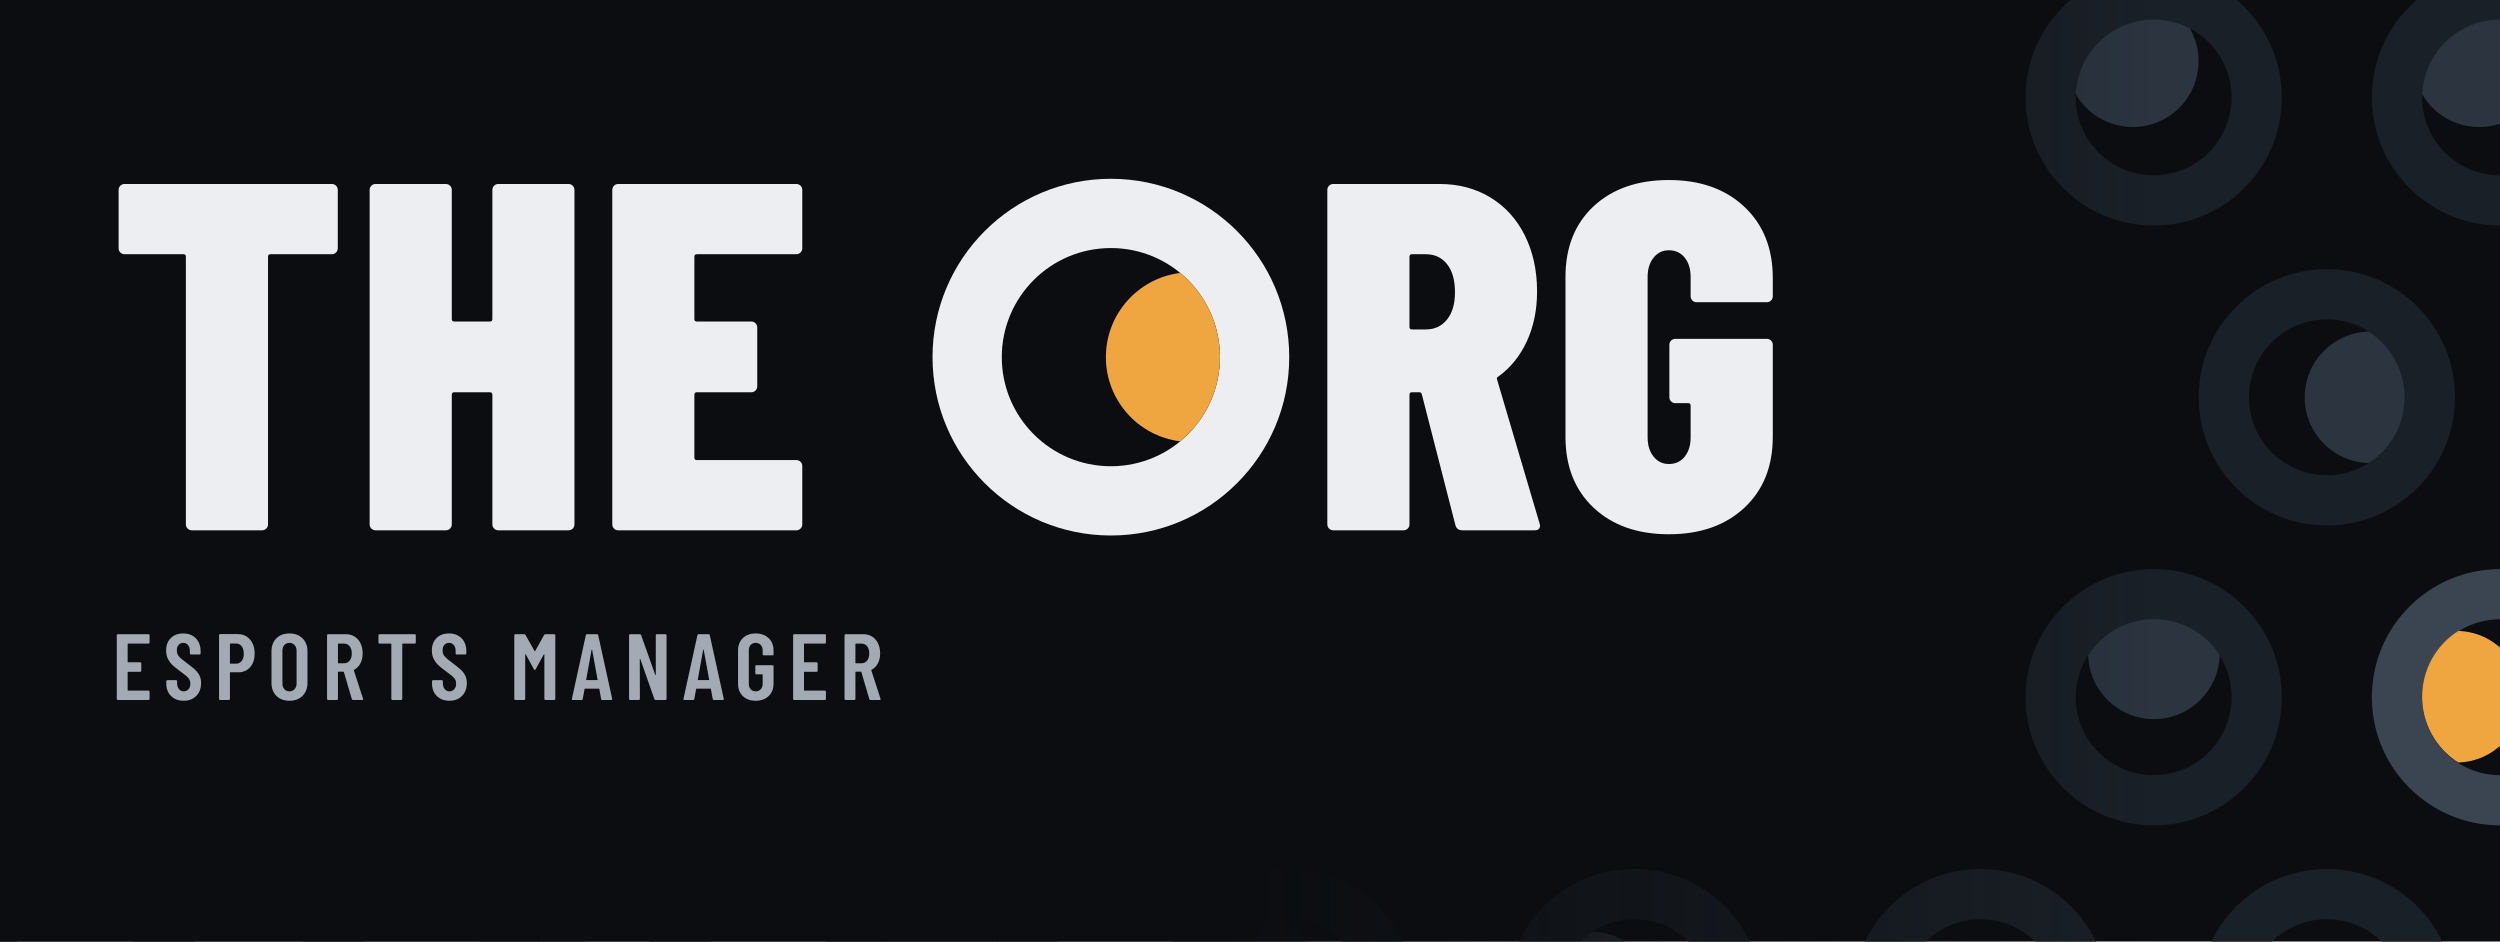
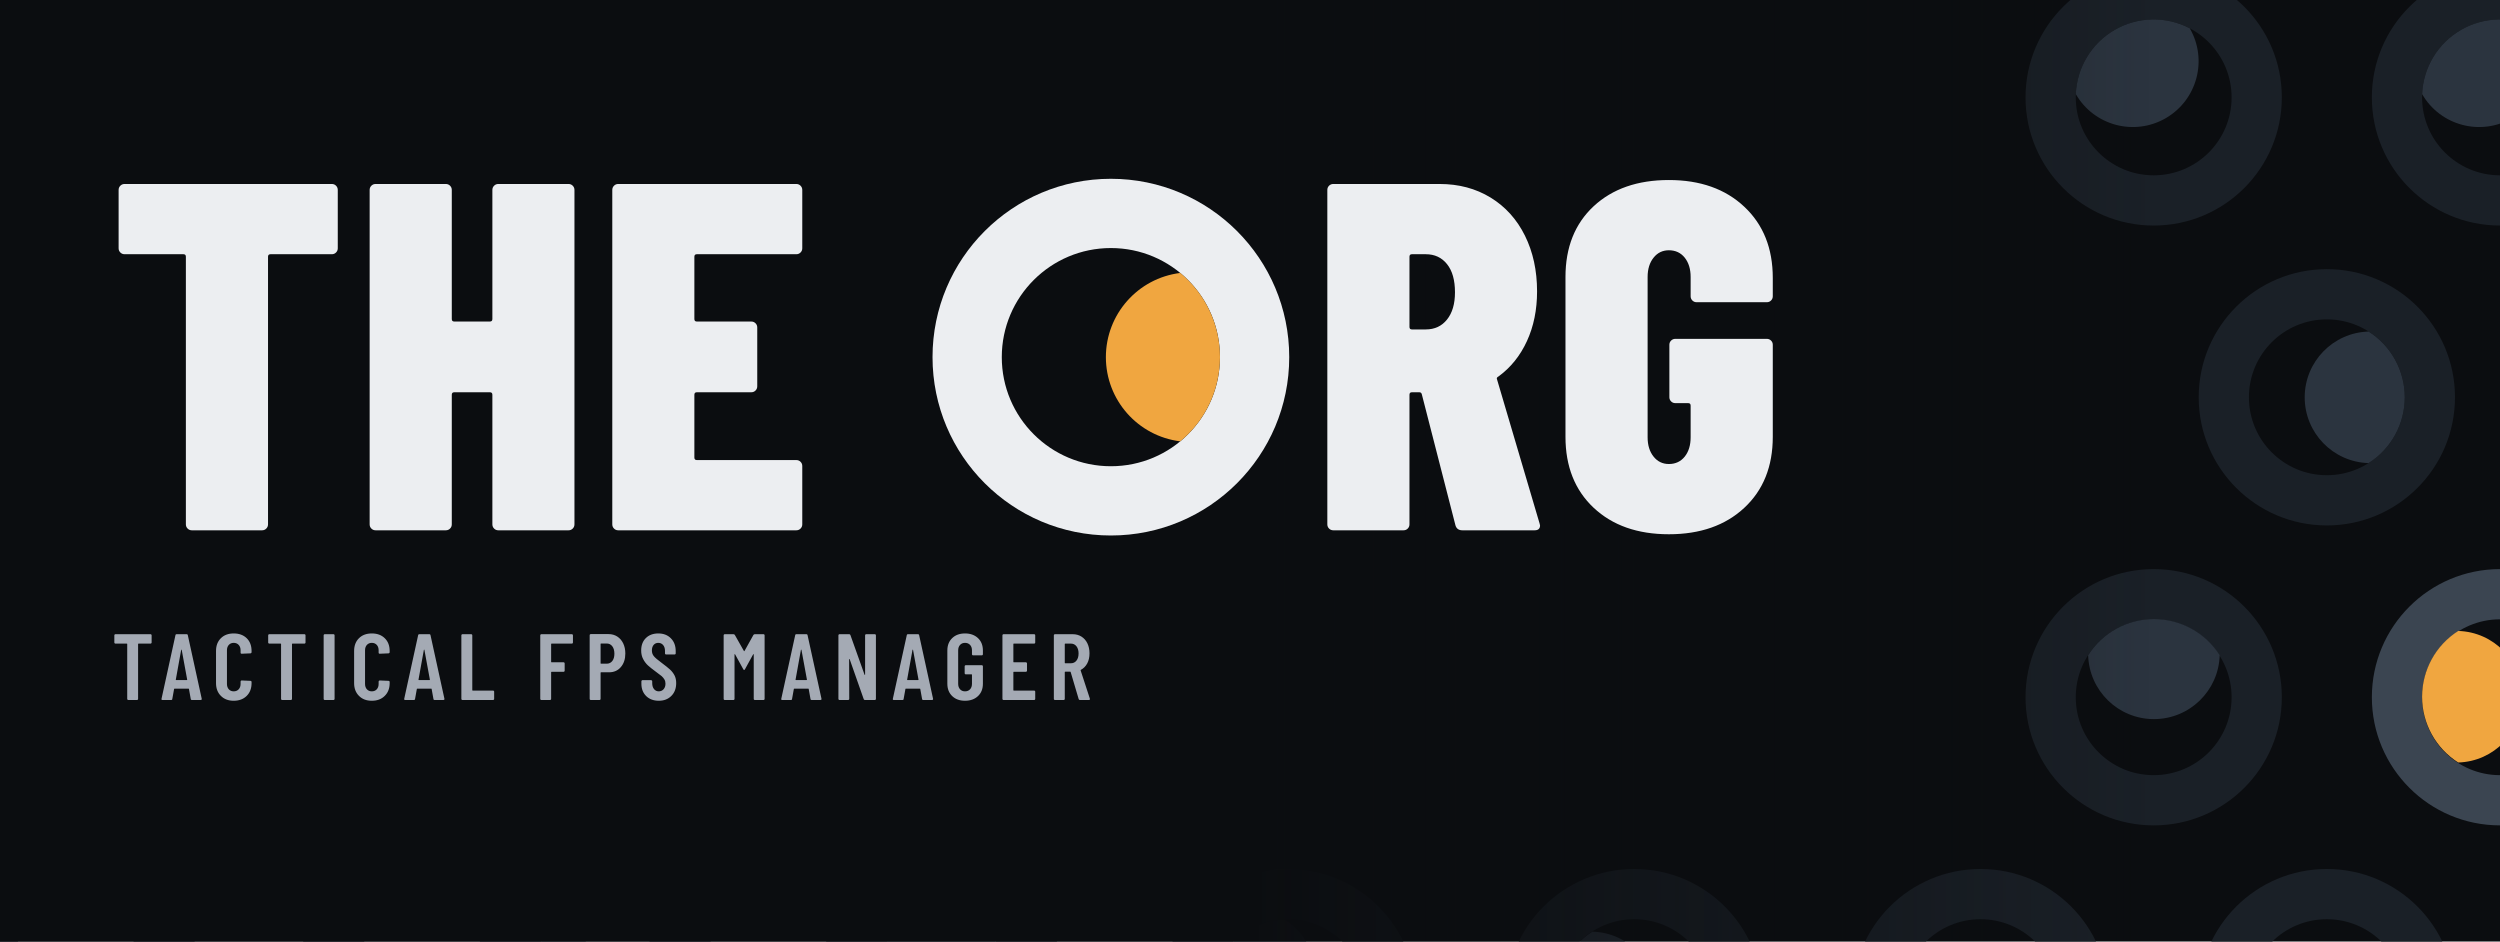
<svg xmlns="http://www.w3.org/2000/svg" viewBox="0 0 462 174" width="462" height="174">
  <defs>
    <linearGradient id="veu" x1="0" y1="0" x2="1" y2="0">
      <stop offset="0.5" stop-color="#0b0d10" stop-opacity="1" />
      <stop offset="0.86" stop-color="#0b0d10" stop-opacity="0" />
    </linearGradient>
  </defs>
  <clipPath id="q">
    <rect width="462" height="174" />
  </clipPath>
  <g clip-path="url(#q)">
    <rect width="462" height="174" fill="#0b0d10" />
    <path d="M-41.68 -37.42A23.68 23.68 0 1 0 5.68 -37.42A23.68 23.68 0 1 0 -41.68 -37.42ZM-32.40 -37.42A14.40 14.40 0 1 0 -3.60 -37.42A14.40 14.40 0 1 0 -32.40 -37.42Z" fill-rule="evenodd" fill="#1a2027" />
    <path d="M-10.28 -49.58A14.40 14.40 0 0 1 -10.28 -25.27A12.16 12.16 0 0 1 -10.28 -49.58Z" transform="rotate(30 -18.0 -37.4)" fill="#2b343f" />
    <path d="M22.32 -37.42A23.68 23.68 0 1 0 69.68 -37.42A23.68 23.68 0 1 0 22.32 -37.42ZM31.60 -37.42A14.40 14.40 0 1 0 60.40 -37.42A14.40 14.40 0 1 0 31.60 -37.42Z" fill-rule="evenodd" fill="#1a2027" />
    <path d="M53.72 -49.58A14.40 14.40 0 0 1 53.72 -25.27A12.16 12.16 0 0 1 53.72 -49.58Z" transform="rotate(210 46.0 -37.4)" fill="#2b343f" />
    <path d="M86.32 -37.42A23.68 23.68 0 1 0 133.68 -37.42A23.68 23.68 0 1 0 86.32 -37.42ZM95.60 -37.42A14.40 14.40 0 1 0 124.40 -37.42A14.40 14.40 0 1 0 95.60 -37.42Z" fill-rule="evenodd" fill="#1a2027" />
    <path d="M117.72 -49.58A14.40 14.40 0 0 1 117.72 -25.27A12.16 12.16 0 0 1 117.72 -49.58Z" transform="rotate(300 110.0 -37.4)" fill="#2b343f" />
    <path d="M278.32 -37.42A23.68 23.68 0 1 0 325.68 -37.42A23.68 23.68 0 1 0 278.32 -37.42ZM287.60 -37.42A14.40 14.40 0 1 0 316.40 -37.42A14.40 14.40 0 1 0 287.60 -37.42Z" fill-rule="evenodd" fill="#1a2027" />
    <path d="M309.72 -49.58A14.40 14.40 0 0 1 309.72 -25.27A12.16 12.16 0 0 1 309.72 -49.58Z" transform="rotate(210 302.0 -37.4)" fill="#2b343f" />
    <path d="M342.32 -37.42A23.68 23.68 0 1 0 389.68 -37.42A23.68 23.68 0 1 0 342.32 -37.42ZM351.60 -37.42A14.40 14.40 0 1 0 380.40 -37.42A14.40 14.40 0 1 0 351.60 -37.42Z" fill-rule="evenodd" fill="#1a2027" />
    <path d="M373.72 -49.58A14.40 14.40 0 0 1 373.72 -25.27A12.16 12.16 0 0 1 373.72 -49.58Z" transform="rotate(120 366.0 -37.4)" fill="#2b343f" />
    <path d="M470.32 -37.42A23.68 23.68 0 1 0 517.68 -37.42A23.68 23.68 0 1 0 470.32 -37.42ZM479.60 -37.42A14.40 14.40 0 1 0 508.40 -37.42A14.40 14.40 0 1 0 479.60 -37.42Z" fill-rule="evenodd" fill="#1a2027" />
    <path d="M501.72 -49.58A14.40 14.40 0 0 1 501.72 -25.27A12.16 12.16 0 0 1 501.72 -49.58Z" transform="rotate(330 494.0 -37.4)" fill="#2b343f" />
    <path d="M-73.68 18.00A23.68 23.68 0 1 0 -26.32 18.00A23.68 23.68 0 1 0 -73.68 18.00ZM-64.40 18.00A14.40 14.40 0 1 0 -35.60 18.00A14.40 14.40 0 1 0 -64.40 18.00Z" fill-rule="evenodd" fill="#1a2027" />
    <path d="M-42.28 5.84A14.40 14.40 0 0 1 -42.28 30.16A12.16 12.16 0 0 1 -42.28 5.84Z" transform="rotate(30 -50.0 18.0)" fill="#2b343f" />
    <path d="M374.32 18.00A23.68 23.68 0 1 0 421.68 18.00A23.68 23.68 0 1 0 374.32 18.00ZM383.60 18.00A14.40 14.40 0 1 0 412.40 18.00A14.40 14.40 0 1 0 383.60 18.00Z" fill-rule="evenodd" fill="#1a2027" />
    <path d="M405.72 5.84A14.40 14.40 0 0 1 405.72 30.16A12.16 12.16 0 0 1 405.72 5.84Z" transform="rotate(240 398.0 18.0)" fill="#2b343f" />
    <path d="M438.32 18.00A23.68 23.68 0 1 0 485.68 18.00A23.68 23.68 0 1 0 438.32 18.00ZM447.60 18.00A14.40 14.40 0 1 0 476.40 18.00A14.40 14.40 0 1 0 447.60 18.00Z" fill-rule="evenodd" fill="#1a2027" />
    <path d="M469.72 5.84A14.40 14.40 0 0 1 469.72 30.16A12.16 12.16 0 0 1 469.72 5.84Z" transform="rotate(240 462.0 18.0)" fill="#2b343f" />
    <path d="M502.32 18.00A23.68 23.68 0 1 0 549.68 18.00A23.68 23.68 0 1 0 502.32 18.00ZM511.60 18.00A14.40 14.40 0 1 0 540.40 18.00A14.40 14.40 0 1 0 511.60 18.00Z" fill-rule="evenodd" fill="#1a2027" />
    <path d="M533.72 5.84A14.40 14.40 0 0 1 533.72 30.16A12.16 12.16 0 0 1 533.72 5.84Z" transform="rotate(120 526.0 18.0)" fill="#2b343f" />
    <path d="M406.32 73.42A23.68 23.68 0 1 0 453.68 73.42A23.68 23.68 0 1 0 406.32 73.42ZM415.60 73.42A14.40 14.40 0 1 0 444.40 73.42A14.40 14.40 0 1 0 415.60 73.42Z" fill-rule="evenodd" fill="#1a2027" />
    <path d="M437.72 61.27A14.40 14.40 0 0 1 437.72 85.58A12.16 12.16 0 0 1 437.72 61.27Z" transform="rotate(0 430.0 73.4)" fill="#2b343f" />
    <path d="M470.32 73.42A23.68 23.68 0 1 0 517.68 73.42A23.68 23.68 0 1 0 470.32 73.42ZM479.60 73.42A14.40 14.40 0 1 0 508.40 73.42A14.40 14.40 0 1 0 479.60 73.42Z" fill-rule="evenodd" fill="#1a2027" />
    <path d="M501.72 61.27A14.40 14.40 0 0 1 501.72 85.58A12.16 12.16 0 0 1 501.72 61.27Z" transform="rotate(120 494.0 73.4)" fill="#2b343f" />
    <path d="M-73.68 128.85A23.68 23.68 0 1 0 -26.32 128.85A23.68 23.68 0 1 0 -73.68 128.85ZM-64.40 128.85A14.40 14.40 0 1 0 -35.60 128.85A14.40 14.40 0 1 0 -64.40 128.85Z" fill-rule="evenodd" fill="#1a2027" />
    <path d="M-42.28 116.69A14.40 14.40 0 0 1 -42.28 141.00A12.16 12.16 0 0 1 -42.28 116.69Z" transform="rotate(270 -50.0 128.8)" fill="#2b343f" />
    <path d="M374.32 128.85A23.68 23.68 0 1 0 421.68 128.85A23.68 23.68 0 1 0 374.32 128.85ZM383.60 128.85A14.40 14.40 0 1 0 412.40 128.85A14.40 14.40 0 1 0 383.60 128.85Z" fill-rule="evenodd" fill="#1a2027" />
    <path d="M405.72 116.69A14.40 14.40 0 0 1 405.72 141.00A12.16 12.16 0 0 1 405.72 116.69Z" transform="rotate(270 398.0 128.8)" fill="#2b343f" />
    <path d="M-41.68 184.27A23.68 23.68 0 1 0 5.68 184.27A23.68 23.68 0 1 0 -41.68 184.27ZM-32.40 184.27A14.40 14.40 0 1 0 -3.60 184.27A14.40 14.40 0 1 0 -32.40 184.27Z" fill-rule="evenodd" fill="#1a2027" />
    <path d="M-10.28 172.12A14.40 14.40 0 0 1 -10.28 196.43A12.16 12.16 0 0 1 -10.28 172.12Z" transform="rotate(330 -18.0 184.3)" fill="#2b343f" />
    <path d="M22.32 184.27A23.68 23.68 0 1 0 69.68 184.27A23.68 23.68 0 1 0 22.32 184.27ZM31.60 184.27A14.40 14.40 0 1 0 60.40 184.27A14.40 14.40 0 1 0 31.60 184.27Z" fill-rule="evenodd" fill="#1a2027" />
    <path d="M53.72 172.12A14.40 14.40 0 0 1 53.72 196.43A12.16 12.16 0 0 1 53.72 172.12Z" transform="rotate(90 46.0 184.3)" fill="#2b343f" />
    <path d="M86.32 184.27A23.68 23.68 0 1 0 133.68 184.27A23.68 23.68 0 1 0 86.32 184.27ZM95.60 184.27A14.40 14.40 0 1 0 124.40 184.27A14.40 14.40 0 1 0 95.60 184.27Z" fill-rule="evenodd" fill="#1a2027" />
    <path d="M117.72 172.12A14.40 14.40 0 0 1 117.72 196.43A12.16 12.16 0 0 1 117.72 172.12Z" transform="rotate(180 110.0 184.3)" fill="#2b343f" />
    <path d="M150.32 184.27A23.68 23.68 0 1 0 197.68 184.27A23.68 23.68 0 1 0 150.32 184.27ZM159.60 184.27A14.40 14.40 0 1 0 188.40 184.27A14.40 14.40 0 1 0 159.60 184.27Z" fill-rule="evenodd" fill="#1a2027" />
    <path d="M181.72 172.12A14.40 14.40 0 0 1 181.72 196.43A12.16 12.16 0 0 1 181.72 172.12Z" transform="rotate(270 174.0 184.3)" fill="#2b343f" />
    <path d="M214.32 184.27A23.68 23.68 0 1 0 261.68 184.27A23.68 23.68 0 1 0 214.32 184.27ZM223.60 184.27A14.40 14.40 0 1 0 252.40 184.27A14.40 14.40 0 1 0 223.60 184.27Z" fill-rule="evenodd" fill="#1a2027" />
    <path d="M245.72 172.12A14.40 14.40 0 0 1 245.72 196.43A12.16 12.16 0 0 1 245.72 172.12Z" transform="rotate(210 238.0 184.3)" fill="#2b343f" />
    <path d="M278.32 184.27A23.68 23.68 0 1 0 325.68 184.27A23.68 23.68 0 1 0 278.32 184.27ZM287.60 184.27A14.40 14.40 0 1 0 316.40 184.27A14.40 14.40 0 1 0 287.60 184.27Z" fill-rule="evenodd" fill="#1a2027" />
    <path d="M309.72 172.12A14.40 14.40 0 0 1 309.72 196.43A12.16 12.16 0 0 1 309.72 172.12Z" transform="rotate(180 302.0 184.3)" fill="#2b343f" />
    <path d="M342.32 184.27A23.68 23.68 0 1 0 389.68 184.27A23.68 23.68 0 1 0 342.32 184.27ZM351.60 184.27A14.40 14.40 0 1 0 380.40 184.27A14.40 14.40 0 1 0 351.60 184.27Z" fill-rule="evenodd" fill="#1a2027" />
    <path d="M373.72 172.12A14.40 14.40 0 0 1 373.72 196.43A12.16 12.16 0 0 1 373.72 172.12Z" transform="rotate(90 366.0 184.3)" fill="#2b343f" />
    <path d="M406.32 184.27A23.68 23.68 0 1 0 453.68 184.27A23.68 23.68 0 1 0 406.32 184.27ZM415.60 184.27A14.40 14.40 0 1 0 444.40 184.27A14.40 14.40 0 1 0 415.60 184.27Z" fill-rule="evenodd" fill="#1a2027" />
    <path d="M437.72 172.12A14.40 14.40 0 0 1 437.72 196.43A12.16 12.16 0 0 1 437.72 172.12Z" transform="rotate(120 430.0 184.3)" fill="#2b343f" />
    <path d="M470.32 184.27A23.68 23.68 0 1 0 517.68 184.27A23.68 23.68 0 1 0 470.32 184.27ZM479.60 184.27A14.40 14.40 0 1 0 508.40 184.27A14.40 14.40 0 1 0 479.60 184.27Z" fill-rule="evenodd" fill="#1a2027" />
    <path d="M501.72 172.12A14.40 14.40 0 0 1 501.72 196.43A12.16 12.16 0 0 1 501.72 172.12Z" transform="rotate(90 494.0 184.3)" fill="#2b343f" />
    <path d="M150.32 -37.42A23.68 23.68 0 1 0 197.68 -37.42A23.68 23.68 0 1 0 150.32 -37.42ZM159.60 -37.42A14.40 14.40 0 1 0 188.40 -37.42A14.40 14.40 0 1 0 159.60 -37.42Z" fill-rule="evenodd" fill="#3b4551" />
    <path d="M181.72 -49.58A14.40 14.40 0 0 1 181.72 -25.27A12.16 12.16 0 0 1 181.72 -49.58Z" transform="rotate(150 174.0 -37.4)" fill="#f0a640" />
    <path d="M214.32 -37.42A23.68 23.68 0 1 0 261.68 -37.42A23.68 23.68 0 1 0 214.32 -37.42ZM223.60 -37.42A14.40 14.40 0 1 0 252.40 -37.42A14.40 14.40 0 1 0 223.60 -37.42Z" fill-rule="evenodd" fill="#3b4551" />
    <path d="M245.72 -49.58A14.40 14.40 0 0 1 245.72 -25.27A12.16 12.16 0 0 1 245.72 -49.58Z" transform="rotate(120 238.0 -37.4)" fill="#f0a640" />
    <path d="M406.32 -37.42A23.68 23.68 0 1 0 453.68 -37.42A23.68 23.68 0 1 0 406.32 -37.42ZM415.60 -37.42A14.40 14.40 0 1 0 444.40 -37.42A14.40 14.40 0 1 0 415.60 -37.42Z" fill-rule="evenodd" fill="#3b4551" />
    <path d="M437.72 -49.58A14.40 14.40 0 0 1 437.72 -25.27A12.16 12.16 0 0 1 437.72 -49.58Z" transform="rotate(0 430.0 -37.4)" fill="#f0a640" />
    <path d="M438.32 128.85A23.68 23.68 0 1 0 485.68 128.85A23.68 23.68 0 1 0 438.32 128.85ZM447.60 128.85A14.40 14.40 0 1 0 476.40 128.85A14.40 14.40 0 1 0 447.60 128.85Z" fill-rule="evenodd" fill="#3b4551" />
    <path d="M469.72 116.69A14.40 14.40 0 0 1 469.72 141.00A12.16 12.16 0 0 1 469.72 116.69Z" transform="rotate(180 462.0 128.8)" fill="#f0a640" />
    <path d="M502.32 128.85A23.68 23.68 0 1 0 549.68 128.85A23.68 23.68 0 1 0 502.32 128.85ZM511.60 128.85A14.40 14.40 0 1 0 540.40 128.85A14.40 14.40 0 1 0 511.60 128.85Z" fill-rule="evenodd" fill="#3b4551" />
    <path d="M533.72 116.69A14.40 14.40 0 0 1 533.72 141.00A12.16 12.16 0 0 1 533.72 116.69Z" transform="rotate(270 526.0 128.8)" fill="#62a8ee" />
    <rect width="462" height="174" fill="url(#veu)" />
    <path d="M62.42 35.1V45.89Q62.42 46.34 62.1 46.66Q61.78 46.98 61.33 46.98H49.99Q49.53 46.98 49.53 47.44V96.9Q49.53 97.36 49.21 97.68Q48.89 98 48.43 98H35.45Q34.99 98 34.67 97.68Q34.35 97.36 34.35 96.9V47.44Q34.35 46.98 33.9 46.98H23.02Q22.56 46.98 22.24 46.66Q21.92 46.34 21.92 45.89V35.1Q21.92 34.64 22.24 34.32Q22.56 34 23.02 34H61.33Q61.78 34 62.1 34.32Q62.42 34.64 62.42 35.1ZM92.08 34H105.07Q105.52 34 105.84 34.32Q106.16 34.64 106.16 35.1V96.9Q106.16 97.36 105.84 97.68Q105.52 98 105.07 98H92.08Q91.63 98 91.31 97.68Q90.99 97.36 90.99 96.9V72.95Q90.99 72.49 90.53 72.49H83.95Q83.49 72.49 83.49 72.95V96.9Q83.49 97.36 83.17 97.68Q82.85 98 82.39 98H69.41Q68.95 98 68.63 97.68Q68.31 97.36 68.31 96.9V35.1Q68.31 34.64 68.63 34.32Q68.95 34 69.41 34H82.39Q82.85 34 83.17 34.32Q83.49 34.64 83.49 35.1V58.96Q83.49 59.42 83.95 59.42H90.53Q90.99 59.42 90.99 58.96V35.1Q90.99 34.64 91.31 34.32Q91.63 34 92.08 34ZM147.16 46.98H128.78Q128.32 46.98 128.32 47.44V58.96Q128.32 59.42 128.78 59.42H138.84Q139.3 59.42 139.62 59.74Q139.94 60.06 139.94 60.51V71.39Q139.94 71.85 139.62 72.17Q139.3 72.49 138.84 72.49H128.78Q128.32 72.49 128.32 72.95V84.56Q128.32 85.02 128.78 85.02H147.16Q147.62 85.02 147.94 85.34Q148.26 85.66 148.26 86.11V96.9Q148.26 97.36 147.94 97.68Q147.62 98 147.16 98H114.24Q113.79 98 113.47 97.68Q113.15 97.36 113.15 96.9V35.1Q113.15 34.64 113.47 34.32Q113.79 34 114.24 34H147.16Q147.62 34 147.94 34.32Q148.26 34.64 148.26 35.1V45.89Q148.26 46.34 147.94 46.66Q147.62 46.98 147.16 46.98Z" fill="#eceef1" />
    <path d="M172.33 66.00A32.96 32.96 0 1 0 238.25 66.00A32.96 32.96 0 1 0 172.33 66.00ZM185.13 66.00A20.16 20.16 0 1 0 225.45 66.00A20.16 20.16 0 1 0 185.13 66.00Z" fill="#eceef1" fill-rule="evenodd" />
    <path d="M218.11 50.44A20.16 20.16 0 0 1 218.11 81.56A15.68 15.68 0 0 1 218.11 50.44Z" fill="#f0a640" />
    <path d="M268.97 97.09 262.75 72.86Q262.66 72.49 262.29 72.49H260.92Q260.47 72.49 260.47 72.95V96.9Q260.47 97.36 260.15 97.68Q259.83 98 259.37 98H246.39Q245.93 98 245.61 97.68Q245.29 97.36 245.29 96.9V35.1Q245.29 34.64 245.61 34.32Q245.93 34 246.39 34H266.04Q271.35 34 275.46 36.51Q279.57 39.03 281.81 43.55Q284.05 48.08 284.05 53.84Q284.05 58.96 282.18 63.03Q280.31 67.1 276.92 69.57Q276.74 69.66 276.65 69.79Q276.56 69.93 276.65 70.11L284.51 96.72L284.6 97.09Q284.6 98 283.6 98H270.25Q269.24 98 268.97 97.09ZM260.47 47.44V60.42Q260.47 60.88 260.92 60.88H263.48Q265.95 60.88 267.41 59.05Q268.88 57.22 268.88 54.02Q268.88 50.64 267.41 48.81Q265.95 46.98 263.48 46.98H260.92Q260.47 46.98 260.47 47.44ZM289.3 80.72V51.19Q289.3 42.96 294.51 38.11Q299.73 33.27 308.41 33.27Q317.1 33.27 322.35 38.21Q327.61 43.14 327.61 51.37V54.75Q327.61 55.21 327.29 55.53Q326.97 55.85 326.51 55.85H313.53Q313.07 55.85 312.75 55.53Q312.43 55.21 312.43 54.75V51.19Q312.43 48.99 311.34 47.62Q310.24 46.25 308.41 46.25Q306.67 46.25 305.58 47.62Q304.48 48.99 304.48 51.19V80.81Q304.48 83.01 305.58 84.38Q306.67 85.75 308.41 85.75Q310.24 85.75 311.34 84.38Q312.43 83.01 312.43 80.81V74.96Q312.43 74.5 311.98 74.5H309.6Q309.14 74.5 308.82 74.18Q308.5 73.86 308.5 73.41V63.71Q308.5 63.26 308.82 62.94Q309.14 62.62 309.6 62.62H326.51Q326.97 62.62 327.29 62.94Q327.61 63.26 327.61 63.71V80.72Q327.61 88.95 322.35 93.84Q317.1 98.73 308.41 98.73Q299.73 98.73 294.51 93.84Q289.3 88.95 289.3 80.72Z" fill="#eceef1" />
-     <path d="M27.43 118.94H23.68Q23.59 118.94 23.59 119.02V122.31Q23.59 122.39 23.68 122.39H25.9Q25.99 122.39 26.05 122.45Q26.11 122.52 26.11 122.6V123.94Q26.11 124.03 26.05 124.09Q25.99 124.15 25.9 124.15H23.68Q23.59 124.15 23.59 124.24V127.54Q23.59 127.62 23.68 127.62H27.43Q27.52 127.62 27.58 127.68Q27.64 127.74 27.64 127.83V129.15Q27.64 129.24 27.58 129.3Q27.52 129.36 27.43 129.36H21.79Q21.7 129.36 21.64 129.3Q21.58 129.24 21.58 129.15V117.41Q21.58 117.32 21.64 117.26Q21.7 117.2 21.79 117.2H27.43Q27.52 117.2 27.58 117.26Q27.64 117.32 27.64 117.41V118.73Q27.64 118.82 27.58 118.88Q27.52 118.94 27.43 118.94ZM30.73 126.35V125.9Q30.73 125.82 30.79 125.76Q30.85 125.69 30.94 125.69H32.52Q32.61 125.69 32.67 125.76Q32.73 125.82 32.73 125.9V126.25Q32.73 126.93 33.07 127.34Q33.41 127.76 33.95 127.76Q34.49 127.76 34.83 127.37Q35.18 126.98 35.18 126.34Q35.18 125.89 34.99 125.56Q34.8 125.23 34.45 124.93Q34.1 124.63 33.34 124.08Q32.47 123.45 31.94 122.97Q31.41 122.48 31.05 121.79Q30.7 121.11 30.7 120.21Q30.7 118.76 31.57 117.91Q32.44 117.06 33.86 117.06Q35.3 117.06 36.19 117.96Q37.07 118.85 37.07 120.33V120.74Q37.07 120.83 37.01 120.89Q36.95 120.95 36.86 120.95H35.3Q35.21 120.95 35.15 120.89Q35.09 120.83 35.09 120.74V120.29Q35.09 119.61 34.75 119.21Q34.42 118.8 33.86 118.8Q33.34 118.8 33.01 119.17Q32.68 119.55 32.68 120.21Q32.68 120.83 33.03 121.26Q33.39 121.7 34.43 122.46Q35.49 123.25 36.03 123.74Q36.57 124.24 36.86 124.83Q37.16 125.42 37.16 126.23Q37.16 127.71 36.27 128.6Q35.39 129.5 33.95 129.5Q32.5 129.5 31.62 128.63Q30.73 127.76 30.73 126.35ZM47.06 120.76Q47.06 122.32 46.24 123.28Q45.41 124.24 44.06 124.24H42.58Q42.49 124.24 42.49 124.32V129.15Q42.49 129.24 42.43 129.3Q42.37 129.36 42.28 129.36H40.69Q40.6 129.36 40.54 129.3Q40.48 129.24 40.48 129.15V117.39Q40.48 117.3 40.54 117.24Q40.6 117.18 40.69 117.18H43.95Q44.87 117.18 45.58 117.63Q46.28 118.09 46.67 118.9Q47.06 119.72 47.06 120.76ZM45.05 120.81Q45.05 119.94 44.66 119.43Q44.27 118.92 43.62 118.92H42.58Q42.49 118.92 42.49 119.01V122.57Q42.49 122.65 42.58 122.65H43.62Q44.27 122.65 44.66 122.16Q45.05 121.66 45.05 120.81ZM50.17 126.2V120.36Q50.17 118.87 51.08 117.96Q52 117.06 53.49 117.06Q54.98 117.06 55.9 117.96Q56.82 118.87 56.82 120.36V126.2Q56.82 127.69 55.9 128.6Q54.98 129.5 53.49 129.5Q52 129.5 51.08 128.6Q50.17 127.69 50.17 126.2ZM54.81 126.29V120.27Q54.81 119.61 54.44 119.21Q54.08 118.8 53.49 118.8Q52.9 118.8 52.54 119.21Q52.19 119.61 52.19 120.27V126.29Q52.19 126.95 52.54 127.35Q52.9 127.76 53.49 127.76Q54.08 127.76 54.44 127.35Q54.81 126.95 54.81 126.29ZM65.02 129.19 63.55 124.2Q63.51 124.13 63.46 124.13H62.54Q62.45 124.13 62.45 124.22V129.15Q62.45 129.24 62.39 129.3Q62.33 129.36 62.24 129.36H60.65Q60.56 129.36 60.5 129.3Q60.44 129.24 60.44 129.15V117.41Q60.44 117.32 60.5 117.26Q60.56 117.2 60.65 117.2H63.91Q64.83 117.2 65.54 117.64Q66.24 118.09 66.63 118.89Q67.02 119.7 67.02 120.74Q67.02 121.82 66.6 122.6Q66.19 123.38 65.44 123.78Q65.37 123.8 65.39 123.89L67.09 129.12Q67.11 129.15 67.11 129.2Q67.11 129.36 66.92 129.36H65.25Q65.08 129.36 65.02 129.19ZM62.45 119.02V122.48Q62.45 122.57 62.54 122.57H63.6Q64.22 122.57 64.62 122.08Q65.01 121.59 65.01 120.76Q65.01 119.93 64.62 119.43Q64.22 118.94 63.6 118.94H62.54Q62.45 118.94 62.45 119.02ZM76.84 117.41V118.73Q76.84 118.82 76.78 118.88Q76.71 118.94 76.63 118.94H74.42Q74.34 118.94 74.34 119.02V129.15Q74.34 129.24 74.27 129.3Q74.21 129.36 74.13 129.36H72.53Q72.44 129.36 72.38 129.3Q72.32 129.24 72.32 129.15V119.02Q72.32 118.94 72.23 118.94H70.15Q70.06 118.94 70 118.88Q69.94 118.82 69.94 118.73V117.41Q69.94 117.32 70 117.26Q70.06 117.2 70.15 117.2H76.63Q76.71 117.2 76.78 117.26Q76.84 117.32 76.84 117.41ZM79.84 126.35V125.9Q79.84 125.82 79.9 125.76Q79.96 125.69 80.05 125.69H81.63Q81.72 125.69 81.78 125.76Q81.84 125.82 81.84 125.9V126.25Q81.84 126.93 82.18 127.34Q82.52 127.76 83.06 127.76Q83.59 127.76 83.94 127.37Q84.29 126.98 84.29 126.34Q84.29 125.89 84.1 125.56Q83.91 125.23 83.56 124.93Q83.21 124.63 82.45 124.08Q81.58 123.45 81.05 122.97Q80.52 122.48 80.16 121.79Q79.81 121.11 79.81 120.21Q79.81 118.76 80.68 117.91Q81.54 117.06 82.97 117.06Q84.41 117.06 85.3 117.96Q86.18 118.85 86.18 120.33V120.74Q86.18 120.83 86.12 120.89Q86.06 120.95 85.97 120.95H84.41Q84.32 120.95 84.26 120.89Q84.2 120.83 84.2 120.74V120.29Q84.2 119.61 83.86 119.21Q83.52 118.8 82.97 118.8Q82.45 118.8 82.12 119.17Q81.79 119.55 81.79 120.21Q81.79 120.83 82.14 121.26Q82.5 121.7 83.54 122.46Q84.6 123.25 85.14 123.74Q85.68 124.24 85.97 124.83Q86.27 125.42 86.27 126.23Q86.27 127.71 85.38 128.6Q84.5 129.5 83.06 129.5Q81.61 129.5 80.73 128.63Q79.84 127.76 79.84 126.35ZM100.81 117.2H102.41Q102.49 117.2 102.55 117.26Q102.62 117.32 102.62 117.41V129.15Q102.62 129.24 102.55 129.3Q102.49 129.36 102.41 129.36H100.81Q100.72 129.36 100.66 129.3Q100.6 129.24 100.6 129.15V120.95Q100.6 120.88 100.57 120.88Q100.53 120.88 100.5 120.93L98.99 123.68Q98.9 123.82 98.83 123.82Q98.76 123.82 98.67 123.68L97.16 120.93Q97.13 120.88 97.09 120.88Q97.06 120.88 97.06 120.95V129.15Q97.06 129.24 97 129.3Q96.94 129.36 96.85 129.36H95.25Q95.16 129.36 95.1 129.3Q95.04 129.24 95.04 129.15V117.41Q95.04 117.32 95.1 117.26Q95.16 117.2 95.25 117.2H96.85Q97.02 117.2 97.11 117.34L98.79 120.31Q98.85 120.38 98.9 120.31L100.55 117.34Q100.64 117.2 100.81 117.2ZM111.09 129.17 110.76 127.34Q110.76 127.26 110.66 127.26H108.12Q108.02 127.26 108.02 127.34L107.69 129.17Q107.67 129.36 107.46 129.36H105.88Q105.64 129.36 105.69 129.13L108.26 117.39Q108.3 117.2 108.49 117.2H110.33Q110.52 117.2 110.55 117.39L113.13 129.13V129.2Q113.13 129.36 112.93 129.36H111.32Q111.11 129.36 111.09 129.17ZM108.42 125.68H110.35Q110.45 125.68 110.43 125.59L109.43 120.1Q109.41 120.05 109.37 120.05Q109.34 120.05 109.32 120.1L108.33 125.59Q108.31 125.68 108.42 125.68ZM121.39 117.2H122.98Q123.06 117.2 123.12 117.26Q123.18 117.32 123.18 117.41V129.15Q123.18 129.24 123.12 129.3Q123.06 129.36 122.98 129.36H121.15Q120.98 129.36 120.93 129.19L118.34 121.82Q118.32 121.77 118.28 121.78Q118.23 121.79 118.23 121.84L118.25 129.15Q118.25 129.24 118.19 129.3Q118.13 129.36 118.04 129.36H116.46Q116.37 129.36 116.31 129.3Q116.25 129.24 116.25 129.15V117.41Q116.25 117.32 116.31 117.26Q116.37 117.2 116.46 117.2H118.25Q118.42 117.2 118.48 117.37L121.08 124.69Q121.1 124.74 121.14 124.73Q121.19 124.72 121.19 124.67V117.41Q121.19 117.32 121.25 117.26Q121.31 117.2 121.39 117.2ZM131.71 129.17 131.38 127.34Q131.38 127.26 131.28 127.26H128.74Q128.64 127.26 128.64 127.34L128.31 129.17Q128.29 129.36 128.08 129.36H126.5Q126.26 129.36 126.31 129.13L128.88 117.39Q128.92 117.2 129.11 117.2H130.95Q131.14 117.2 131.17 117.39L133.75 129.13V129.2Q133.75 129.36 133.55 129.36H131.94Q131.73 129.36 131.71 129.17ZM129.04 125.68H130.97Q131.07 125.68 131.05 125.59L130.05 120.1Q130.03 120.05 129.99 120.05Q129.96 120.05 129.94 120.1L128.95 125.59Q128.93 125.68 129.04 125.68ZM136.39 126.35V120.21Q136.39 118.78 137.28 117.92Q138.18 117.06 139.65 117.06Q141.13 117.06 142.04 117.92Q142.95 118.78 142.95 120.22V120.9Q142.95 120.99 142.89 121.05Q142.83 121.11 142.74 121.11H141.15Q141.06 121.11 141 121.05Q140.94 120.99 140.94 120.9V120.19Q140.94 119.56 140.58 119.18Q140.22 118.8 139.65 118.8Q139.08 118.8 138.73 119.18Q138.38 119.56 138.38 120.19V126.37Q138.38 127 138.73 127.38Q139.08 127.76 139.65 127.76Q140.22 127.76 140.58 127.38Q140.94 127 140.94 126.37V124.7Q140.94 124.62 140.85 124.62H139.79Q139.7 124.62 139.64 124.56Q139.58 124.5 139.58 124.41V123.14Q139.58 123.05 139.64 122.99Q139.7 122.93 139.79 122.93H142.74Q142.83 122.93 142.89 122.99Q142.95 123.05 142.95 123.14V126.35Q142.95 127.78 142.04 128.64Q141.13 129.5 139.65 129.5Q138.18 129.5 137.28 128.64Q136.39 127.78 136.39 126.35ZM152.42 118.94H148.67Q148.58 118.94 148.58 119.02V122.31Q148.58 122.39 148.67 122.39H150.89Q150.98 122.39 151.04 122.45Q151.1 122.52 151.1 122.6V123.94Q151.1 124.03 151.04 124.09Q150.98 124.15 150.89 124.15H148.67Q148.58 124.15 148.58 124.24V127.54Q148.58 127.62 148.67 127.62H152.42Q152.51 127.62 152.57 127.68Q152.63 127.74 152.63 127.83V129.15Q152.63 129.24 152.57 129.3Q152.51 129.36 152.42 129.36H146.77Q146.69 129.36 146.63 129.3Q146.57 129.24 146.57 129.15V117.41Q146.57 117.32 146.63 117.26Q146.69 117.2 146.77 117.2H152.42Q152.51 117.2 152.57 117.26Q152.63 117.32 152.63 117.41V118.73Q152.63 118.82 152.57 118.88Q152.51 118.94 152.42 118.94ZM160.65 129.19 159.18 124.2Q159.14 124.13 159.09 124.13H158.17Q158.08 124.13 158.08 124.22V129.15Q158.08 129.24 158.02 129.3Q157.96 129.36 157.87 129.36H156.28Q156.19 129.36 156.13 129.3Q156.07 129.24 156.07 129.15V117.41Q156.07 117.32 156.13 117.26Q156.19 117.2 156.28 117.2H159.54Q160.46 117.2 161.17 117.64Q161.87 118.09 162.26 118.89Q162.65 119.7 162.65 120.74Q162.65 121.82 162.23 122.6Q161.82 123.38 161.07 123.78Q161 123.8 161.02 123.89L162.72 129.12Q162.74 129.15 162.74 129.2Q162.74 129.36 162.55 129.36H160.88Q160.71 129.36 160.65 129.19ZM158.08 119.02V122.48Q158.08 122.57 158.17 122.57H159.23Q159.85 122.57 160.25 122.08Q160.64 121.59 160.64 120.76Q160.64 119.93 160.25 119.43Q159.85 118.94 159.23 118.94H158.17Q158.08 118.94 158.08 119.02Z" fill="#a4aab4" />
+     <path d="M28.02 117.41V118.73Q28.02 118.82 27.96 118.88Q27.9 118.94 27.81 118.94H25.61Q25.52 118.94 25.52 119.02V129.15Q25.52 129.24 25.46 129.3Q25.4 129.36 25.31 129.36H23.71Q23.63 129.36 23.57 129.3Q23.51 129.24 23.51 129.15V119.02Q23.51 118.94 23.42 118.94H21.33Q21.25 118.94 21.19 118.88Q21.13 118.82 21.13 118.73V117.41Q21.13 117.32 21.19 117.26Q21.25 117.2 21.33 117.2H27.81Q27.9 117.2 27.96 117.26Q28.02 117.32 28.02 117.41ZM35.25 129.17 34.92 127.34Q34.92 127.26 34.82 127.26H32.28Q32.17 127.26 32.17 127.34L31.84 129.17Q31.83 129.36 31.62 129.36H30.04Q29.79 129.36 29.85 129.13L32.42 117.39Q32.45 117.2 32.64 117.2H34.49Q34.68 117.2 34.71 117.39L37.28 129.13V129.2Q37.28 129.36 37.09 129.36H35.48Q35.27 129.36 35.25 129.17ZM32.57 125.68H34.5Q34.61 125.68 34.59 125.59L33.58 120.1Q33.56 120.05 33.53 120.05Q33.49 120.05 33.48 120.1L32.49 125.59Q32.47 125.68 32.57 125.68ZM39.92 126.23V120.31Q39.92 118.82 40.82 117.94Q41.71 117.06 43.19 117.06Q44.68 117.06 45.59 117.94Q46.49 118.82 46.49 120.31V120.52Q46.49 120.6 46.43 120.67Q46.37 120.74 46.28 120.74L44.66 120.81Q44.46 120.81 44.46 120.6V120.17Q44.46 119.56 44.11 119.18Q43.76 118.8 43.19 118.8Q42.63 118.8 42.28 119.18Q41.94 119.56 41.94 120.17V126.39Q41.94 127 42.28 127.38Q42.63 127.76 43.19 127.76Q43.76 127.76 44.11 127.38Q44.46 127 44.46 126.39V125.96Q44.46 125.87 44.52 125.81Q44.58 125.75 44.66 125.75L46.28 125.82Q46.37 125.82 46.43 125.88Q46.49 125.94 46.49 126.02V126.23Q46.49 127.71 45.59 128.6Q44.68 129.5 43.19 129.5Q41.71 129.5 40.82 128.6Q39.92 127.71 39.92 126.23ZM56.46 117.41V118.73Q56.46 118.82 56.4 118.88Q56.34 118.94 56.25 118.94H54.05Q53.96 118.94 53.96 119.02V129.15Q53.96 129.24 53.9 129.3Q53.84 129.36 53.75 129.36H52.15Q52.06 129.36 52 129.3Q51.94 129.24 51.94 129.15V119.02Q51.94 118.94 51.86 118.94H49.77Q49.69 118.94 49.62 118.88Q49.56 118.82 49.56 118.73V117.41Q49.56 117.32 49.62 117.26Q49.69 117.2 49.77 117.2H56.25Q56.34 117.2 56.4 117.26Q56.46 117.32 56.46 117.41ZM59.81 129.15V117.41Q59.81 117.32 59.87 117.26Q59.93 117.2 60.02 117.2H61.62Q61.71 117.2 61.77 117.26Q61.83 117.32 61.83 117.41V129.15Q61.83 129.24 61.77 129.3Q61.71 129.36 61.62 129.36H60.02Q59.93 129.36 59.87 129.3Q59.81 129.24 59.81 129.15ZM65.44 126.23V120.31Q65.44 118.82 66.34 117.94Q67.23 117.06 68.71 117.06Q70.2 117.06 71.1 117.94Q72.01 118.82 72.01 120.31V120.52Q72.01 120.6 71.95 120.67Q71.89 120.74 71.8 120.74L70.18 120.81Q69.97 120.81 69.97 120.6V120.17Q69.97 119.56 69.63 119.18Q69.28 118.8 68.71 118.8Q68.15 118.8 67.8 119.18Q67.46 119.56 67.46 120.17V126.39Q67.46 127 67.8 127.38Q68.15 127.76 68.71 127.76Q69.28 127.76 69.63 127.38Q69.97 127 69.97 126.39V125.96Q69.97 125.87 70.04 125.81Q70.1 125.75 70.18 125.75L71.8 125.82Q71.89 125.82 71.95 125.88Q72.01 125.94 72.01 126.02V126.23Q72.01 127.71 71.1 128.6Q70.2 129.5 68.71 129.5Q67.23 129.5 66.34 128.6Q65.44 127.71 65.44 126.23ZM80.1 129.17 79.77 127.34Q79.77 127.26 79.67 127.26H77.13Q77.03 127.26 77.03 127.34L76.7 129.17Q76.68 129.36 76.47 129.36H74.89Q74.65 129.36 74.7 129.13L77.27 117.39Q77.31 117.2 77.5 117.2H79.34Q79.53 117.2 79.56 117.39L82.13 129.13V129.2Q82.13 129.36 81.94 129.36H80.33Q80.12 129.36 80.1 129.17ZM77.43 125.68H79.36Q79.46 125.68 79.44 125.59L78.43 120.1Q78.42 120.05 78.38 120.05Q78.35 120.05 78.33 120.1L77.34 125.59Q77.32 125.68 77.43 125.68ZM85.26 129.15V117.41Q85.26 117.32 85.32 117.26Q85.38 117.2 85.47 117.2H87.07Q87.16 117.2 87.22 117.26Q87.28 117.32 87.28 117.41V127.54Q87.28 127.62 87.36 127.62H91.12Q91.2 127.62 91.26 127.68Q91.32 127.74 91.32 127.83V129.15Q91.32 129.24 91.26 129.3Q91.2 129.36 91.12 129.36H85.47Q85.38 129.36 85.32 129.3Q85.26 129.24 85.26 129.15ZM105.67 118.94H101.94Q101.85 118.94 101.85 119.02V122.31Q101.85 122.39 101.94 122.39H104.14Q104.23 122.39 104.29 122.45Q104.35 122.52 104.35 122.6V123.94Q104.35 124.03 104.29 124.09Q104.23 124.15 104.14 124.15H101.94Q101.85 124.15 101.85 124.24V129.15Q101.85 129.24 101.79 129.3Q101.73 129.36 101.64 129.36H100.04Q99.96 129.36 99.9 129.3Q99.84 129.24 99.84 129.15V117.41Q99.84 117.32 99.9 117.26Q99.96 117.2 100.04 117.2H105.67Q105.76 117.2 105.82 117.26Q105.88 117.32 105.88 117.41V118.73Q105.88 118.82 105.82 118.88Q105.76 118.94 105.67 118.94ZM115.56 120.76Q115.56 122.32 114.73 123.28Q113.91 124.24 112.55 124.24H111.08Q110.99 124.24 110.99 124.32V129.15Q110.99 129.24 110.93 129.3Q110.87 129.36 110.78 129.36H109.18Q109.1 129.36 109.03 129.3Q108.97 129.24 108.97 129.15V117.39Q108.97 117.3 109.03 117.24Q109.1 117.18 109.18 117.18H112.45Q113.37 117.18 114.07 117.63Q114.78 118.09 115.17 118.9Q115.56 119.72 115.56 120.76ZM113.54 120.81Q113.54 119.94 113.15 119.43Q112.76 118.92 112.12 118.92H111.08Q110.99 118.92 110.99 119.01V122.57Q110.99 122.65 111.08 122.65H112.12Q112.76 122.65 113.15 122.16Q113.54 121.66 113.54 120.81ZM118.53 126.35V125.9Q118.53 125.82 118.59 125.76Q118.65 125.69 118.74 125.69H120.32Q120.4 125.69 120.46 125.76Q120.53 125.82 120.53 125.9V126.25Q120.53 126.93 120.86 127.34Q121.2 127.76 121.74 127.76Q122.28 127.76 122.63 127.37Q122.98 126.98 122.98 126.34Q122.98 125.89 122.78 125.56Q122.59 125.23 122.25 124.93Q121.9 124.63 121.13 124.08Q120.27 123.45 119.74 122.97Q119.21 122.48 118.85 121.79Q118.49 121.11 118.49 120.21Q118.49 118.76 119.36 117.91Q120.23 117.06 121.65 117.06Q123.1 117.06 123.98 117.96Q124.87 118.85 124.87 120.33V120.74Q124.87 120.83 124.81 120.89Q124.75 120.95 124.66 120.95H123.1Q123.01 120.95 122.95 120.89Q122.89 120.83 122.89 120.74V120.29Q122.89 119.61 122.55 119.21Q122.21 118.8 121.65 118.8Q121.13 118.8 120.8 119.17Q120.47 119.55 120.47 120.21Q120.47 120.83 120.83 121.26Q121.19 121.7 122.23 122.46Q123.29 123.25 123.83 123.74Q124.36 124.24 124.66 124.83Q124.96 125.42 124.96 126.23Q124.96 127.71 124.07 128.6Q123.18 129.5 121.74 129.5Q120.3 129.5 119.41 128.63Q118.53 127.76 118.53 126.35ZM139.5 117.2H141.09Q141.18 117.2 141.24 117.26Q141.3 117.32 141.3 117.41V129.15Q141.3 129.24 141.24 129.3Q141.18 129.36 141.09 129.36H139.5Q139.41 129.36 139.35 129.3Q139.29 129.24 139.29 129.15V120.95Q139.29 120.88 139.25 120.88Q139.22 120.88 139.18 120.93L137.67 123.68Q137.58 123.82 137.51 123.82Q137.45 123.82 137.36 123.68L135.85 120.93Q135.81 120.88 135.78 120.88Q135.74 120.88 135.74 120.95V129.15Q135.74 129.24 135.68 129.3Q135.62 129.36 135.53 129.36H133.94Q133.85 129.36 133.79 129.3Q133.73 129.24 133.73 129.15V117.41Q133.73 117.32 133.79 117.26Q133.85 117.2 133.94 117.2H135.53Q135.71 117.2 135.8 117.34L137.48 120.31Q137.53 120.38 137.58 120.31L139.23 117.34Q139.32 117.2 139.5 117.2ZM149.78 129.17 149.45 127.34Q149.45 127.26 149.34 127.26H146.81Q146.7 127.26 146.7 127.34L146.37 129.17Q146.36 129.36 146.15 129.36H144.57Q144.32 129.36 144.38 129.13L146.95 117.39Q146.98 117.2 147.17 117.2H149.01Q149.21 117.2 149.24 117.39L151.81 129.13V129.2Q151.81 129.36 151.62 129.36H150.01Q149.8 129.36 149.78 129.17ZM147.1 125.68H149.03Q149.14 125.68 149.12 125.59L148.11 120.1Q148.09 120.05 148.06 120.05Q148.02 120.05 148.01 120.1L147.02 125.59Q147 125.68 147.1 125.68ZM160.08 117.2H161.66Q161.75 117.2 161.81 117.26Q161.87 117.32 161.87 117.41V129.15Q161.87 129.24 161.81 129.3Q161.75 129.36 161.66 129.36H159.84Q159.66 129.36 159.61 129.19L157.02 121.82Q157.01 121.77 156.96 121.78Q156.92 121.79 156.92 121.84L156.94 129.15Q156.94 129.24 156.88 129.3Q156.81 129.36 156.73 129.36H155.15Q155.06 129.36 155 129.3Q154.94 129.24 154.94 129.15V117.41Q154.94 117.32 155 117.26Q155.06 117.2 155.15 117.2H156.94Q157.11 117.2 157.16 117.37L159.77 124.69Q159.79 124.74 159.83 124.73Q159.87 124.72 159.87 124.67V117.41Q159.87 117.32 159.93 117.26Q159.99 117.2 160.08 117.2ZM170.4 129.17 170.07 127.34Q170.07 127.26 169.96 127.26H167.43Q167.32 127.26 167.32 127.34L166.99 129.17Q166.98 129.36 166.77 129.36H165.19Q164.94 129.36 165 129.13L167.57 117.39Q167.6 117.2 167.79 117.2H169.63Q169.83 117.2 169.86 117.39L172.43 129.13V129.2Q172.43 129.36 172.24 129.36H170.62Q170.42 129.36 170.4 129.17ZM167.72 125.68H169.65Q169.76 125.68 169.74 125.59L168.73 120.1Q168.71 120.05 168.68 120.05Q168.64 120.05 168.63 120.1L167.64 125.59Q167.62 125.68 167.72 125.68ZM175.07 126.35V120.21Q175.07 118.78 175.97 117.92Q176.86 117.06 178.34 117.06Q179.81 117.06 180.73 117.92Q181.64 118.78 181.64 120.22V120.9Q181.64 120.99 181.58 121.05Q181.52 121.11 181.43 121.11H179.83Q179.74 121.11 179.68 121.05Q179.62 120.99 179.62 120.9V120.19Q179.62 119.56 179.27 119.18Q178.91 118.8 178.34 118.8Q177.76 118.8 177.42 119.18Q177.07 119.56 177.07 120.19V126.37Q177.07 127 177.42 127.38Q177.76 127.76 178.34 127.76Q178.91 127.76 179.27 127.38Q179.62 127 179.62 126.37V124.7Q179.62 124.62 179.54 124.62H178.48Q178.39 124.62 178.33 124.56Q178.27 124.5 178.27 124.41V123.14Q178.27 123.05 178.33 122.99Q178.39 122.93 178.48 122.93H181.43Q181.52 122.93 181.58 122.99Q181.64 123.05 181.64 123.14V126.35Q181.64 127.78 180.73 128.64Q179.81 129.5 178.34 129.5Q176.86 129.5 175.97 128.64Q175.07 127.78 175.07 126.35ZM191.11 118.94H187.35Q187.27 118.94 187.27 119.02V122.31Q187.27 122.39 187.35 122.39H189.58Q189.66 122.39 189.72 122.45Q189.79 122.52 189.79 122.6V123.94Q189.79 124.03 189.72 124.09Q189.66 124.15 189.58 124.15H187.35Q187.27 124.15 187.27 124.24V127.54Q187.27 127.62 187.35 127.62H191.11Q191.19 127.62 191.25 127.68Q191.31 127.74 191.31 127.83V129.15Q191.31 129.24 191.25 129.3Q191.19 129.36 191.11 129.36H185.46Q185.37 129.36 185.31 129.3Q185.25 129.24 185.25 129.15V117.41Q185.25 117.32 185.31 117.26Q185.37 117.2 185.46 117.2H191.11Q191.19 117.2 191.25 117.26Q191.31 117.32 191.31 117.41V118.73Q191.31 118.82 191.25 118.88Q191.19 118.94 191.11 118.94ZM199.34 129.19 197.86 124.2Q197.83 124.13 197.78 124.13H196.86Q196.77 124.13 196.77 124.22V129.15Q196.77 129.24 196.71 129.3Q196.65 129.36 196.56 129.36H194.96Q194.88 129.36 194.81 129.3Q194.75 129.24 194.75 129.15V117.41Q194.75 117.32 194.81 117.26Q194.88 117.2 194.96 117.2H198.23Q199.15 117.2 199.85 117.64Q200.56 118.09 200.95 118.89Q201.34 119.7 201.34 120.74Q201.34 121.82 200.92 122.6Q200.5 123.38 199.76 123.78Q199.69 123.8 199.7 123.89L201.41 129.12Q201.42 129.15 201.42 129.2Q201.42 129.36 201.23 129.36H199.57Q199.39 129.36 199.34 129.19ZM196.77 119.02V122.48Q196.77 122.57 196.86 122.57H197.92Q198.54 122.57 198.93 122.08Q199.32 121.59 199.32 120.76Q199.32 119.93 198.93 119.43Q198.54 118.94 197.92 118.94H196.86Q196.77 118.94 196.77 119.02Z" fill="#a4aab4" />
  </g>
</svg>
